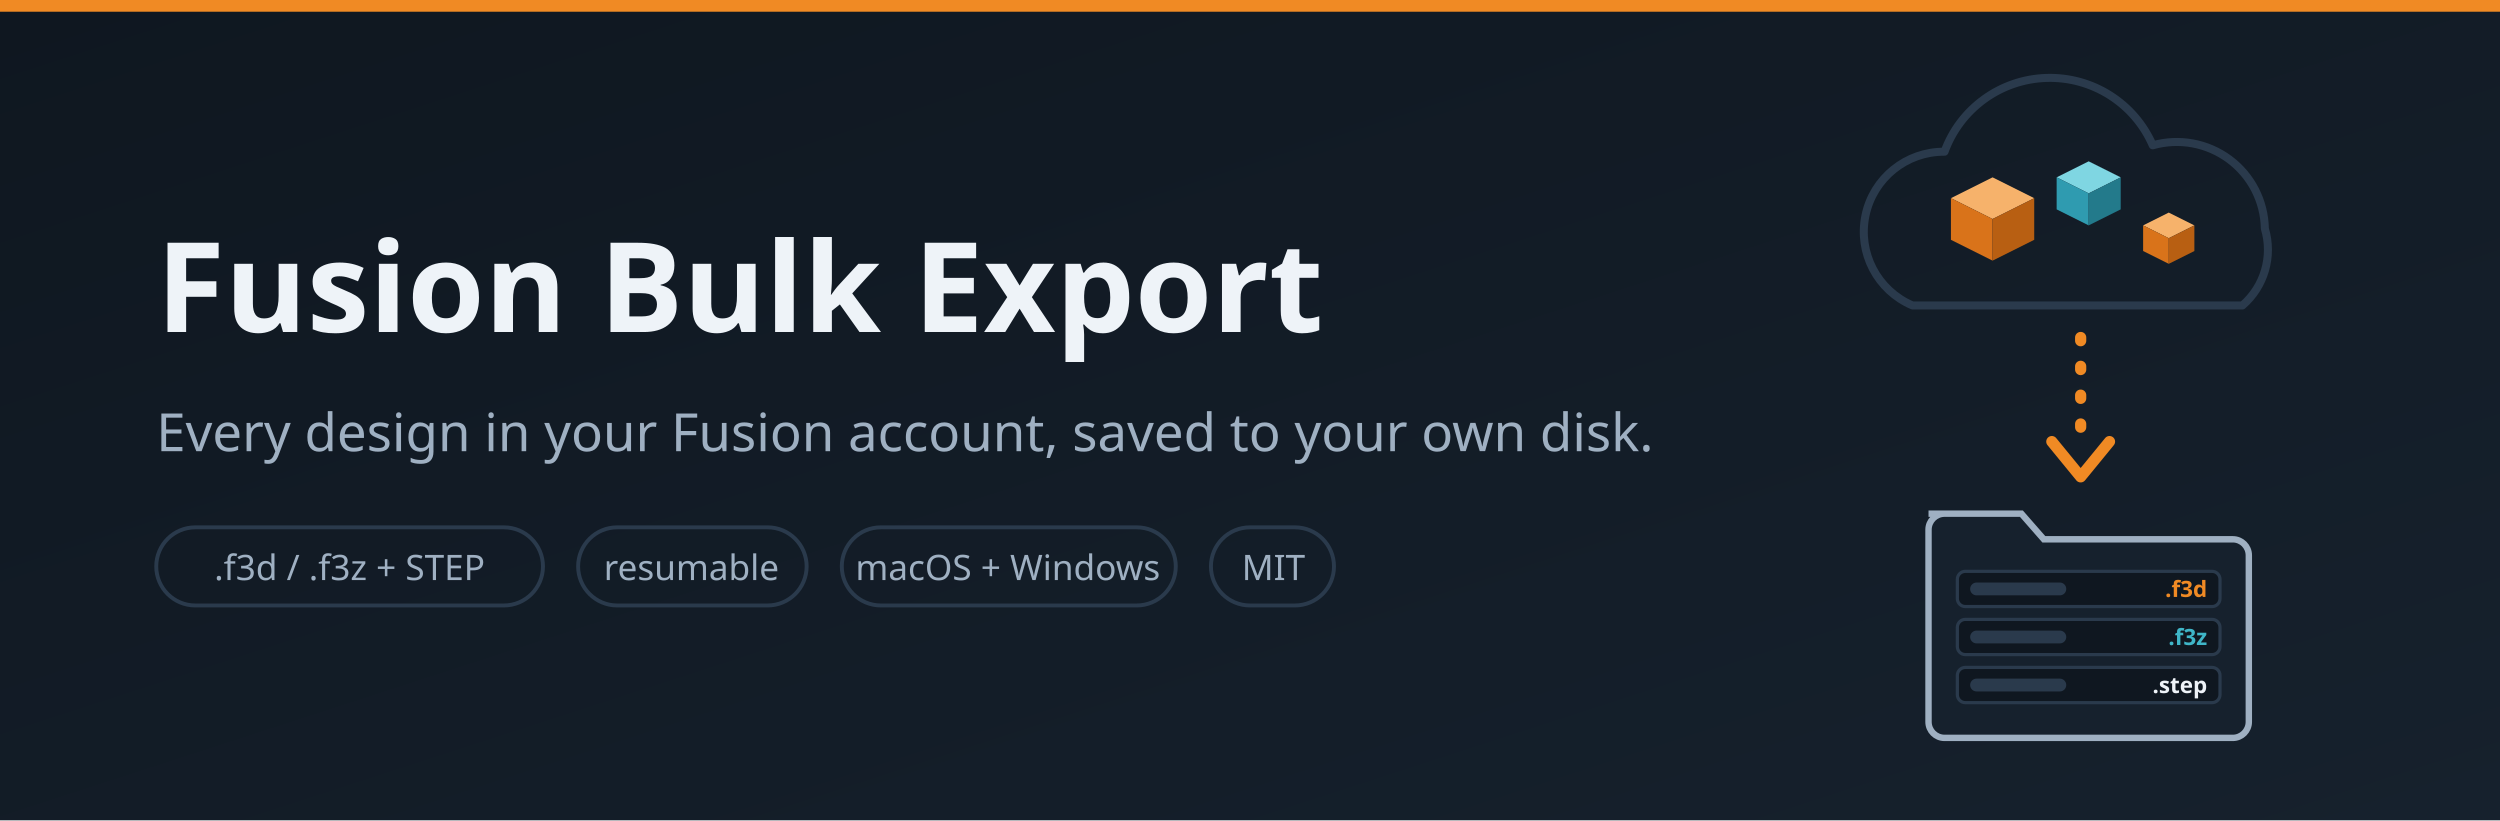
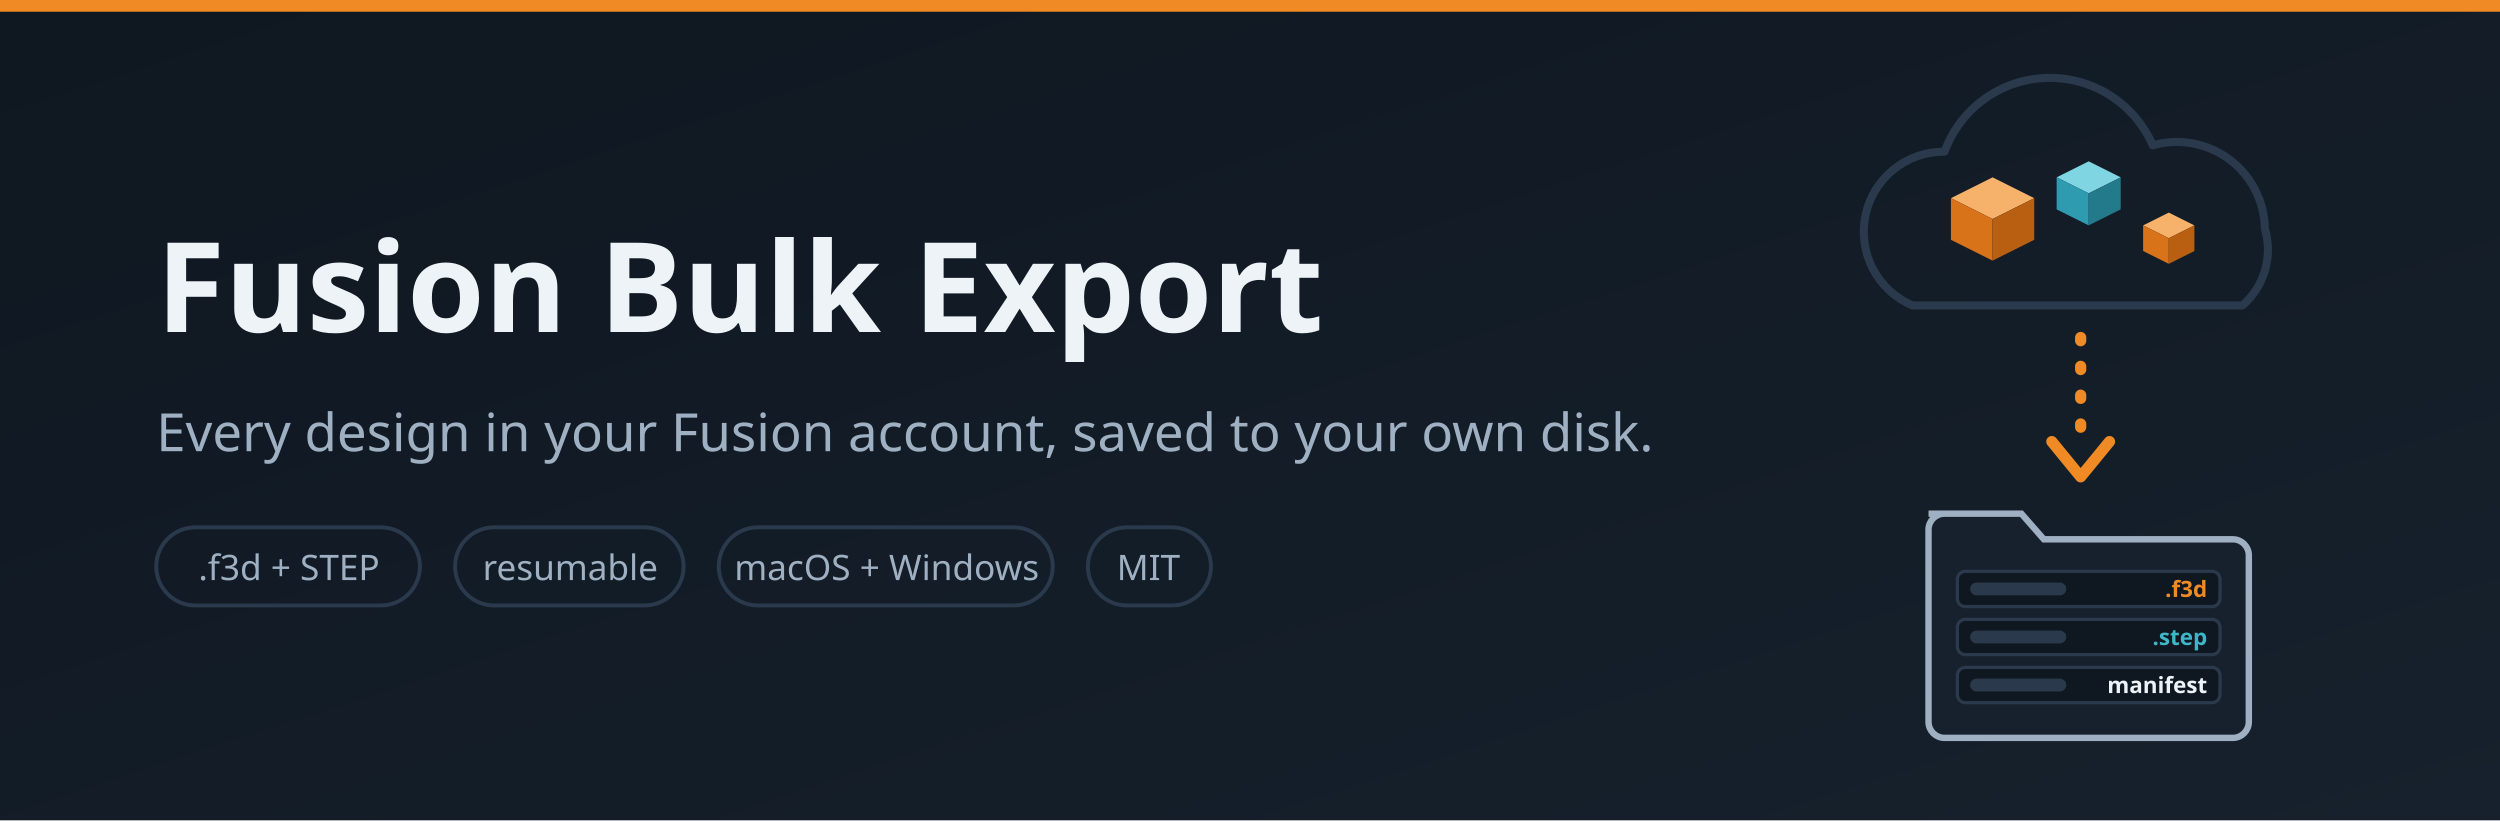
<svg xmlns="http://www.w3.org/2000/svg" width="1280" height="420" viewBox="0 0 1280 420">
  <defs>
    <linearGradient id="g" x1="0" y1="0" x2="1" y2="1">
      <stop offset="0" stop-color="#0f1720" />
      <stop offset="1" stop-color="#16212d" />
    </linearGradient>
  </defs>
  <rect width="1280" height="420" fill="url(#g)" />
  <rect x="0" y="0" width="1280" height="6" fill="#f08a24" />
  <text x="80" y="170" font-family="'Noto Sans', 'Helvetica Neue', Arial, sans-serif" font-size="64" font-weight="800" fill="#eef3f8">Fusion Bulk Export</text>
  <text x="80" y="231" font-family="'Noto Sans', 'Helvetica Neue', Arial, sans-serif" font-size="27" fill="#9fb0c2">Every design in your Fusion account, saved to your own disk.</text>
-   <rect x="80" y="270" width="198" height="40" rx="20" fill="none" stroke="#2a3a4c" stroke-width="2" />
-   <text x="179" y="297" text-anchor="middle" font-family="'Noto Sans', 'Helvetica Neue', Arial, sans-serif" font-size="18" fill="#9fb0c2">.f3d / .f3z + STEP</text>
-   <rect x="296" y="270" width="117" height="40" rx="20" fill="none" stroke="#2a3a4c" stroke-width="2" />
-   <text x="354" y="297" text-anchor="middle" font-family="'Noto Sans', 'Helvetica Neue', Arial, sans-serif" font-size="18" fill="#9fb0c2">resumable</text>
-   <rect x="431" y="270" width="171" height="40" rx="20" fill="none" stroke="#2a3a4c" stroke-width="2" />
-   <text x="516" y="297" text-anchor="middle" font-family="'Noto Sans', 'Helvetica Neue', Arial, sans-serif" font-size="18" fill="#9fb0c2">macOS + Windows</text>
-   <rect x="620" y="270" width="63" height="40" rx="20" fill="none" stroke="#2a3a4c" stroke-width="2" />
-   <text x="652" y="297" text-anchor="middle" font-family="'Noto Sans', 'Helvetica Neue', Arial, sans-serif" font-size="18" fill="#9fb0c2">MIT</text>
+   <rect x="80" y="270" width="135" height="40" rx="20" fill="none" stroke="#2a3a4c" stroke-width="2" />
+   <text x="148" y="297" text-anchor="middle" font-family="'Noto Sans', 'Helvetica Neue', Arial, sans-serif" font-size="18" fill="#9fb0c2">.f3d + STEP</text>
+   <rect x="233" y="270" width="117" height="40" rx="20" fill="none" stroke="#2a3a4c" stroke-width="2" />
+   <text x="292" y="297" text-anchor="middle" font-family="'Noto Sans', 'Helvetica Neue', Arial, sans-serif" font-size="18" fill="#9fb0c2">resumable</text>
+   <rect x="368" y="270" width="171" height="40" rx="20" fill="none" stroke="#2a3a4c" stroke-width="2" />
+   <text x="454" y="297" text-anchor="middle" font-family="'Noto Sans', 'Helvetica Neue', Arial, sans-serif" font-size="18" fill="#9fb0c2">macOS + Windows</text>
+   <rect x="557" y="270" width="63" height="40" rx="20" fill="none" stroke="#2a3a4c" stroke-width="2" />
+   <text x="588" y="297" text-anchor="middle" font-family="'Noto Sans', 'Helvetica Neue', Arial, sans-serif" font-size="18" fill="#9fb0c2">MIT</text>
  <g transform="translate(930,58) scale(0.82)">
    <path d="M60,120 a50,50 0 0 1 20,-96 a70,70 0 0 1 130,-4 a55,55 0 0 1 70,52 a46,46 0 0 1 -14,48 z" fill="none" stroke="#2a3a4c" stroke-width="5" stroke-linejoin="round" />
    <path d="M110,40 l26,13.0 l-26,13.0 l-26,-13.0 z" fill="#f6b26b" />
    <path d="M84,53.0 l26,13.0 v26 l-26,-13.0 z" fill="#d9731a" />
    <path d="M136,53.0 l-26,13.0 v26 l26,-13.0 z" fill="#b85f12" />
    <path d="M170,30 l20,10.0 l-20,10.0 l-20,-10.0 z" fill="#7fd6e2" />
    <path d="M150,40.0 l20,10.0 v20 l-20,-10.0 z" fill="#2f9bb0" />
    <path d="M190,40.0 l-20,10.0 v20 l20,-10.0 z" fill="#237a8b" />
    <path d="M220,62 l16,8.0 l-16,8.0 l-16,-8.0 z" fill="#f6b26b" />
    <path d="M204,70.0 l16,8.0 v16 l-16,-8.0 z" fill="#d9731a" />
    <path d="M236,70.0 l-16,8.0 v16 l16,-8.0 z" fill="#b85f12" />
    <path d="M165,140 v70" stroke="#f08a24" stroke-width="7" stroke-linecap="round" stroke-dasharray="2 16" />
    <path d="M147,205 l18,22 l18,-22" fill="none" stroke="#f08a24" stroke-width="7" stroke-linecap="round" stroke-linejoin="round" />
    <path d="M70,250 h58 l14,16 h118 a10,10 0 0 1 10,10 v104 a10,10 0 0 1 -10,10 h-180 a10,10 0 0 1 -10,-10 v-120 a10,10 0 0 1 10,-10 z" fill="#16212d" stroke="#9fb0c2" stroke-width="4" />
    <rect x="88" y="286" width="164" height="22" rx="5" fill="#0f1720" stroke="#2a3a4c" stroke-width="2" />
    <rect x="96" y="293" width="60" height="8" rx="4" fill="#2a3a4c" />
    <text x="244" y="302" text-anchor="end" font-family="'Noto Sans', 'Helvetica Neue', Arial, sans-serif" font-size="14" font-weight="700" fill="#f08a24">.f3d</text>
    <rect x="88" y="316" width="164" height="22" rx="5" fill="#0f1720" stroke="#2a3a4c" stroke-width="2" />
    <rect x="96" y="323" width="60" height="8" rx="4" fill="#2a3a4c" />
-     <text x="244" y="332" text-anchor="end" font-family="'Noto Sans', 'Helvetica Neue', Arial, sans-serif" font-size="14" font-weight="700" fill="#3fb6c8">.f3z</text>
+     <text x="244" y="332" text-anchor="end" font-family="'Noto Sans', 'Helvetica Neue', Arial, sans-serif" font-size="14" font-weight="700" fill="#3fb6c8">.step</text>
    <rect x="88" y="346" width="164" height="22" rx="5" fill="#0f1720" stroke="#2a3a4c" stroke-width="2" />
    <rect x="96" y="353" width="60" height="8" rx="4" fill="#2a3a4c" />
-     <text x="244" y="362" text-anchor="end" font-family="'Noto Sans', 'Helvetica Neue', Arial, sans-serif" font-size="14" font-weight="700" fill="#eef3f8">.step</text>
+     <text x="244" y="362" text-anchor="end" font-family="'Noto Sans', 'Helvetica Neue', Arial, sans-serif" font-size="14" font-weight="700" fill="#eef3f8">manifest</text>
  </g>
</svg>
